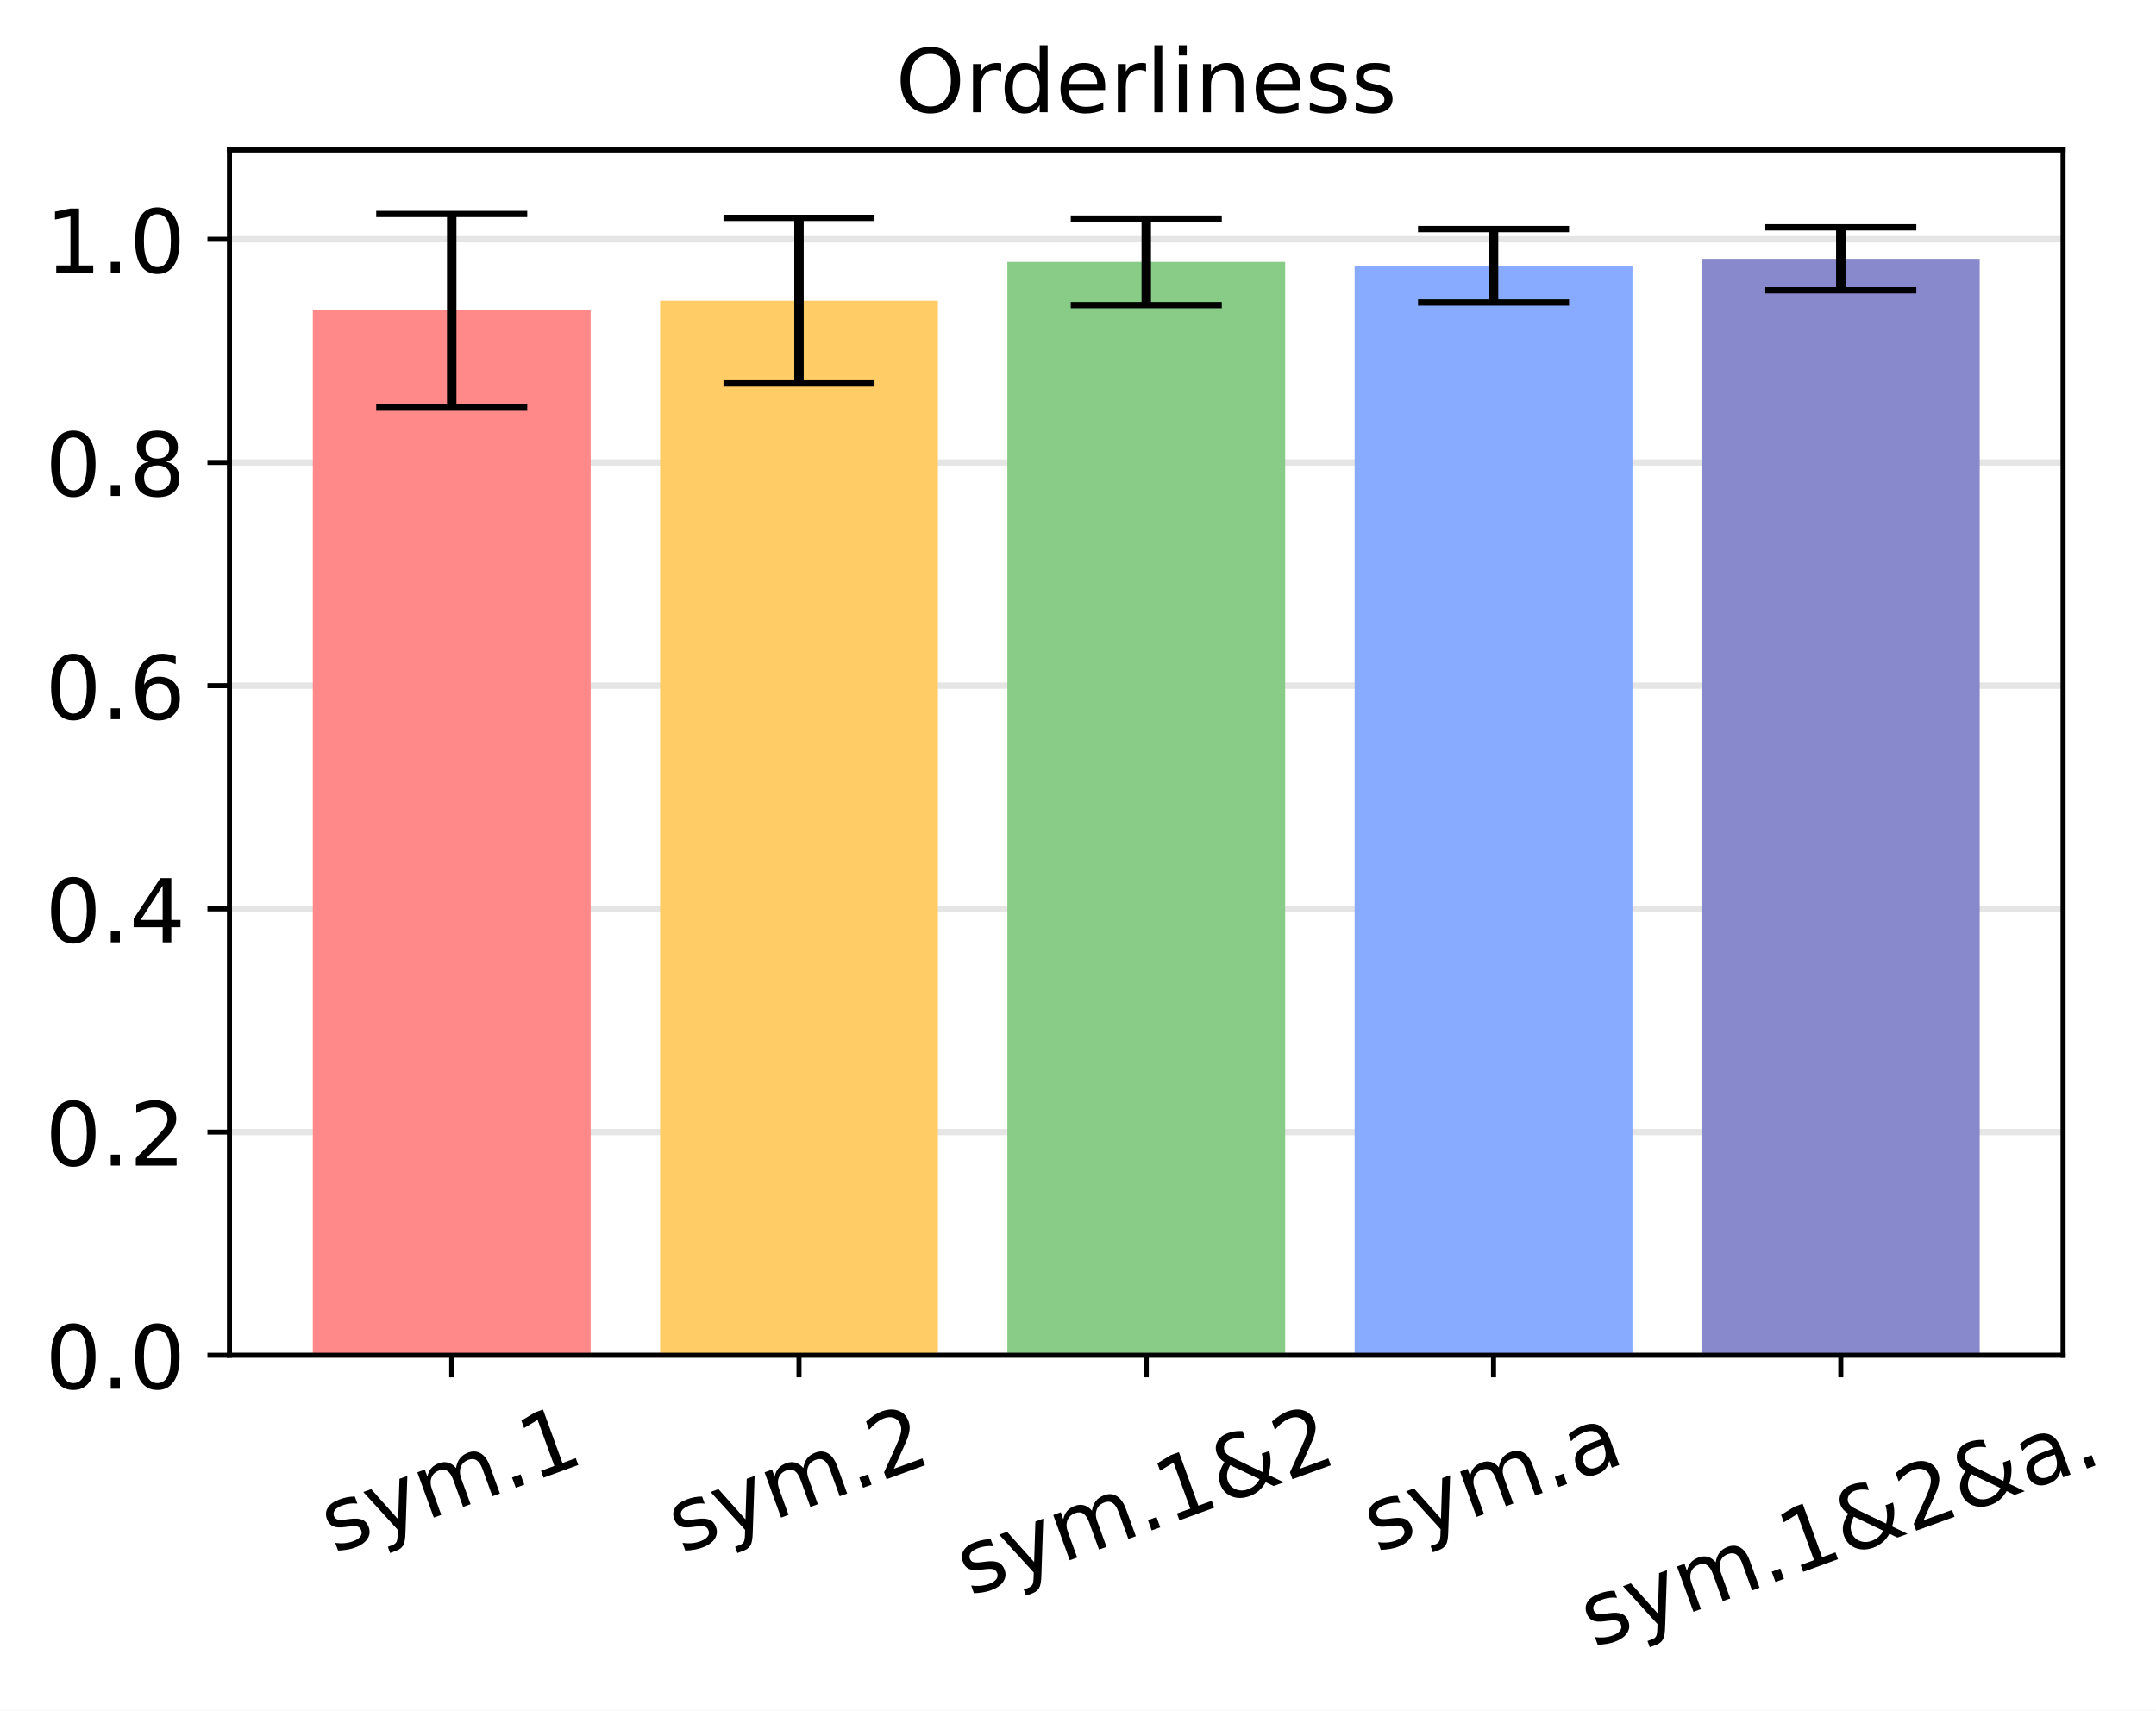
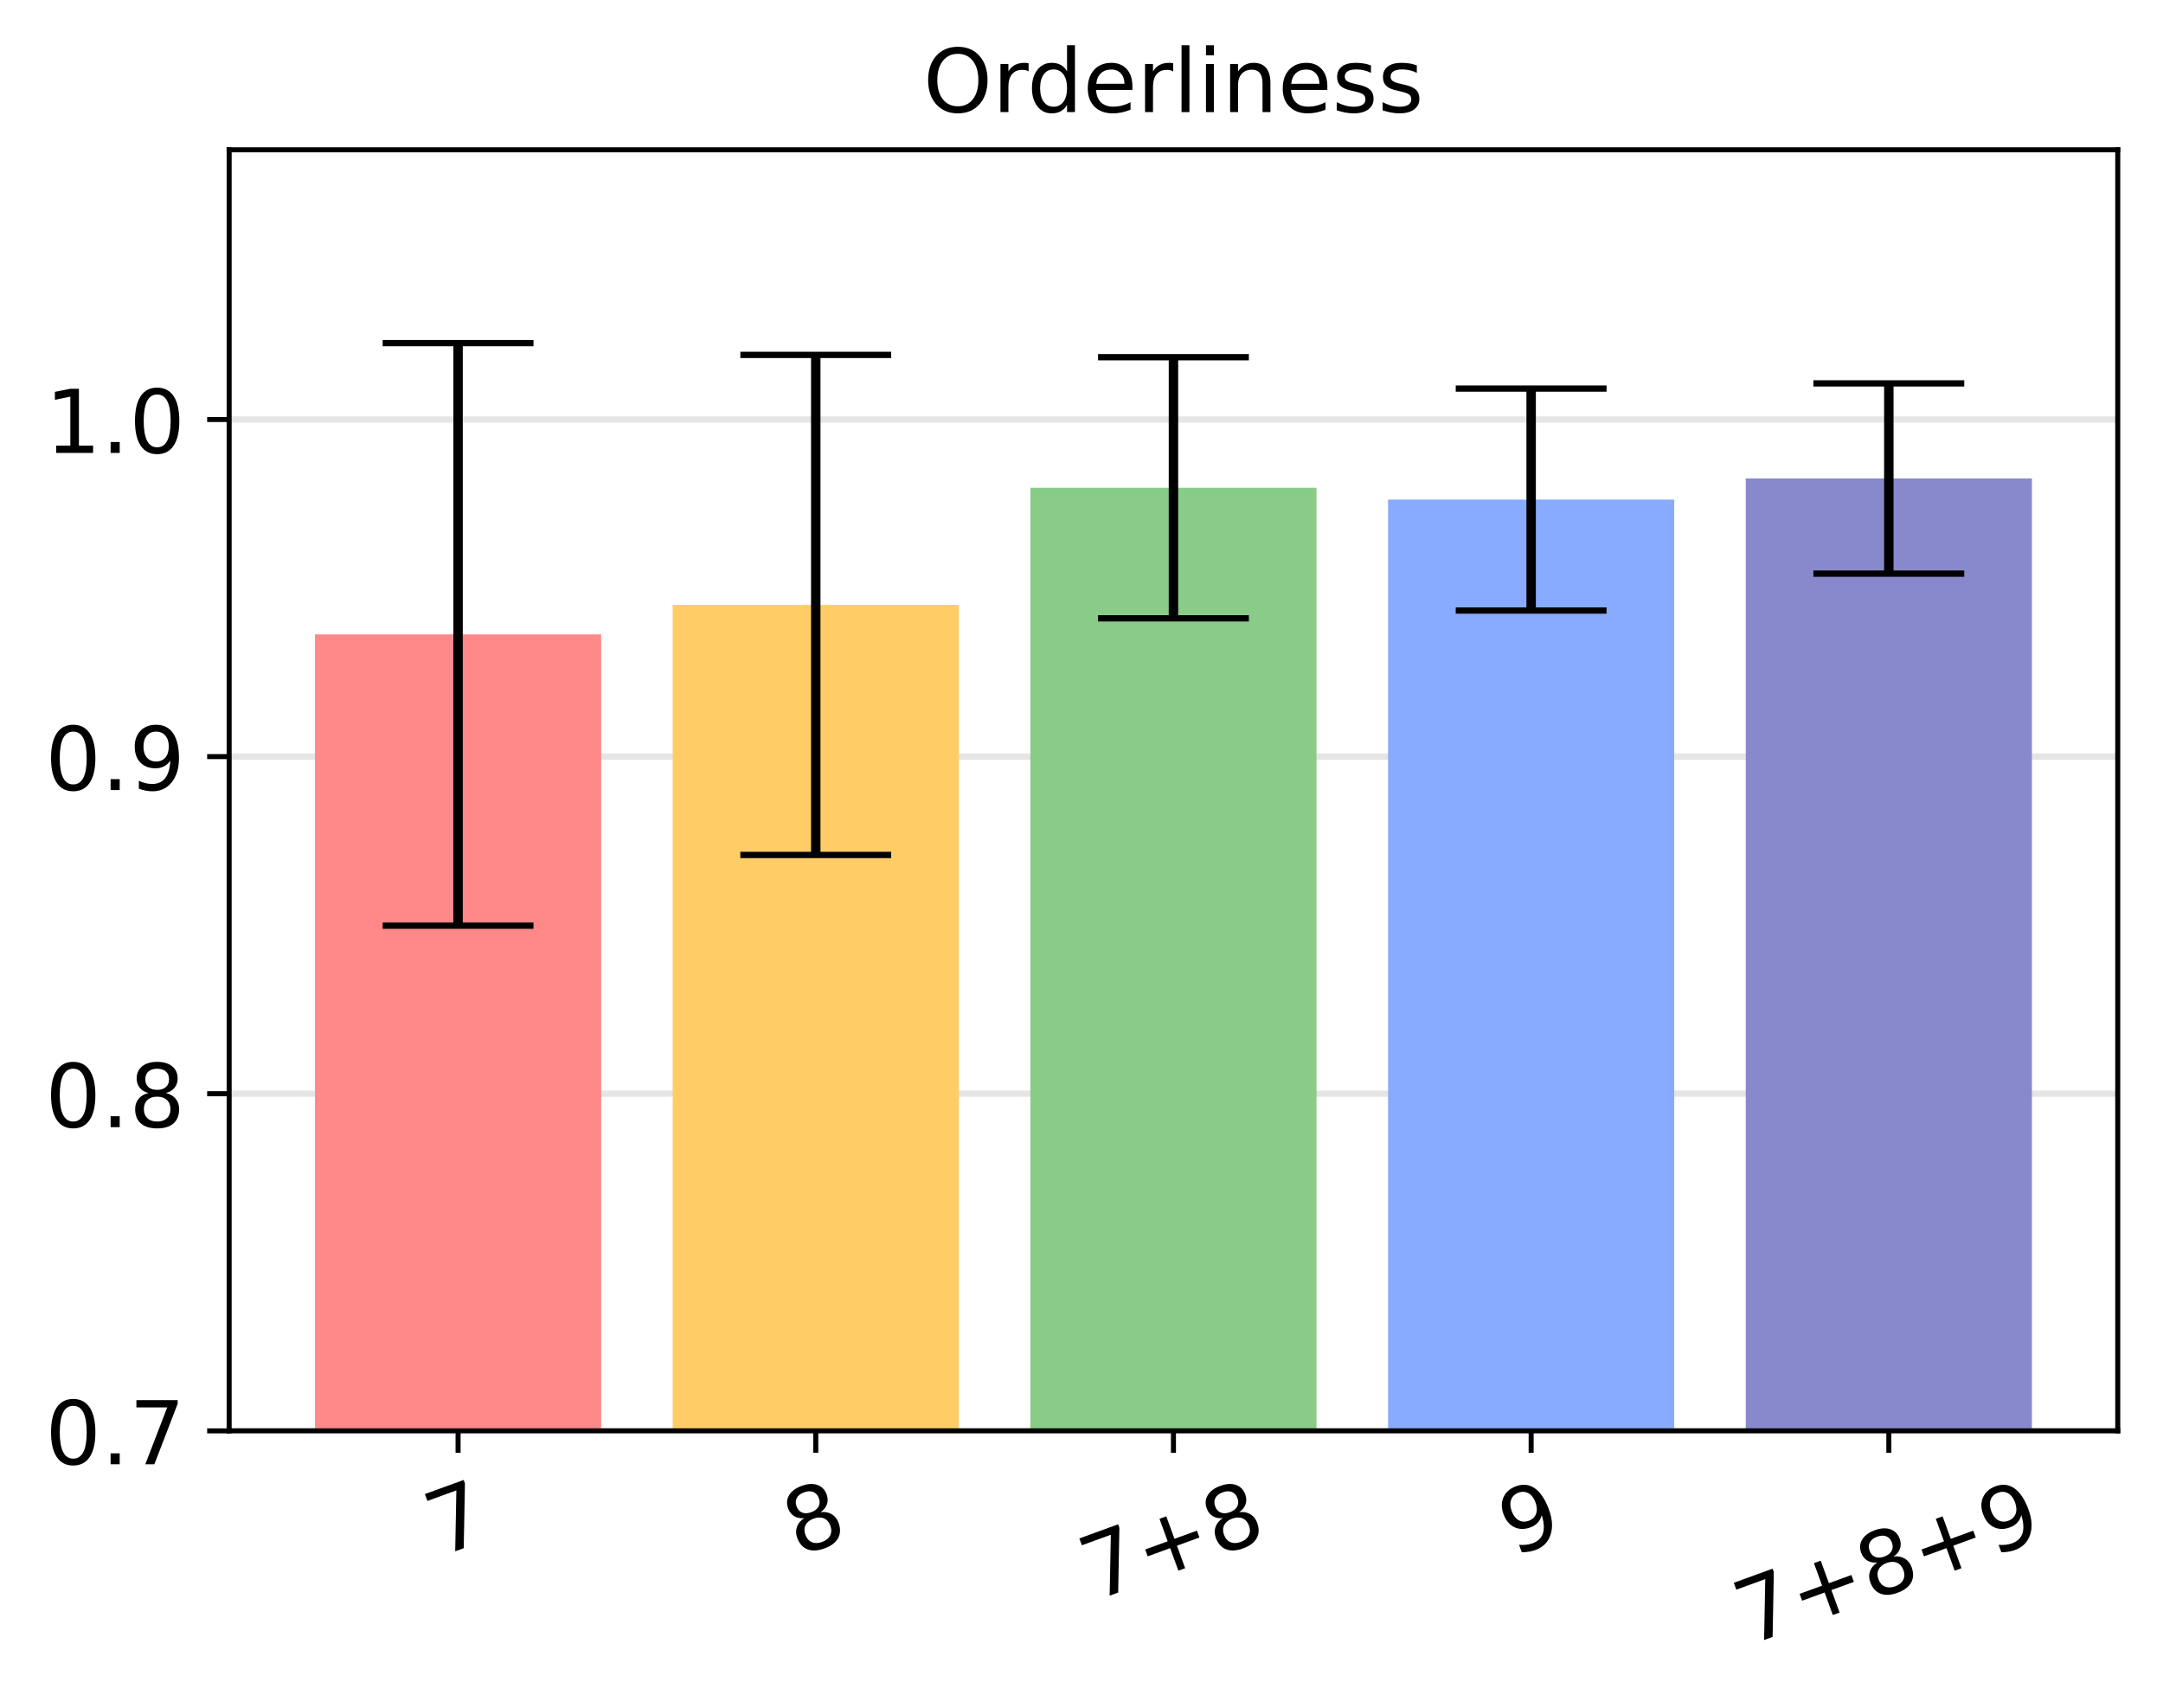
- <svg xmlns="http://www.w3.org/2000/svg" xmlns:xlink="http://www.w3.org/1999/xlink" width="342.604pt" height="271.825pt" viewBox="0 0 342.604 271.825" version="1.1">
+ <svg xmlns="http://www.w3.org/2000/svg" xmlns:xlink="http://www.w3.org/1999/xlink" width="344.194pt" height="271.771pt" viewBox="0 0 344.194 271.771" version="1.1">
  <defs>
    <style type="text/css">*{stroke-linejoin: round; stroke-linecap: butt}</style>
  </defs>
  <g id="figure_1">
    <g id="patch_1">
-       <path d="M 0 271.825  L 342.604 271.825  L 342.604 0  L 0 0  z " style="fill: #ffffff" />
+       <path d="M 0 271.771  L 344.194 271.771  L 344.194 0  L 0 0  z " style="fill: #ffffff" />
    </g>
    <g id="axes_1">
      <g id="patch_2">
-         <path d="M 36.464 215.361  L 327.836 215.361  L 327.836 23.838  L 36.464 23.838  z " style="fill: #ffffff" />
+         <path d="M 36.464 227.674  L 336.994 227.674  L 336.994 23.838  L 36.464 23.838  z " style="fill: #ffffff" />
      </g>
      <g id="matplotlib.axis_1">
        <g id="xtick_1">
          <g id="line2d_1">
            <defs>
-               <path id="ma4d05b217f" d="M 0 0  L 0 3.5  " style="stroke: #000000; stroke-width: 0.8" />
+               <path id="mcccfabe4d0" d="M 0 0  L 0 3.5  " style="stroke: #000000; stroke-width: 0.8" />
            </defs>
            <g>
-               <use xlink:href="#ma4d05b217f" x="71.782" y="215.361" style="stroke: #000000; stroke-width: 0.8" />
+               <use xlink:href="#mcccfabe4d0" x="72.892" y="227.674" style="stroke: #000000; stroke-width: 0.8" />
            </g>
          </g>
          <g id="text_1">
-             <g transform="translate(53.10061 246.9186) rotate(-20) scale(0.14 -0.14)">
-               <defs>
-                 <path id="DejaVuSans-73" d="M 2834 3397  L 2834 2853  Q 2591 2978 2328 3040  Q 2066 3103 1784 3103  Q 1356 3103 1142 2972  Q 928 2841 928 2578  Q 928 2378 1081 2264  Q 1234 2150 1697 2047  L 1894 2003  Q 2506 1872 2764 1633  Q 3022 1394 3022 966  Q 3022 478 2636 193  Q 2250 -91 1575 -91  Q 1294 -91 989 -36  Q 684 19 347 128  L 347 722  Q 666 556 975 473  Q 1284 391 1588 391  Q 1994 391 2212 530  Q 2431 669 2431 922  Q 2431 1156 2273 1281  Q 2116 1406 1581 1522  L 1381 1569  Q 847 1681 609 1914  Q 372 2147 372 2553  Q 372 3047 722 3315  Q 1072 3584 1716 3584  Q 2034 3584 2315 3537  Q 2597 3491 2834 3397  z " transform="scale(0.015625)" />
-                 <path id="DejaVuSans-79" d="M 2059 -325  Q 1816 -950 1584 -1140  Q 1353 -1331 966 -1331  L 506 -1331  L 506 -850  L 844 -850  Q 1081 -850 1212 -737  Q 1344 -625 1503 -206  L 1606 56  L 191 3500  L 800 3500  L 1894 763  L 2988 3500  L 3597 3500  L 2059 -325  z " transform="scale(0.015625)" />
-                 <path id="DejaVuSans-6d" d="M 3328 2828  Q 3544 3216 3844 3400  Q 4144 3584 4550 3584  Q 5097 3584 5394 3201  Q 5691 2819 5691 2113  L 5691 0  L 5113 0  L 5113 2094  Q 5113 2597 4934 2840  Q 4756 3084 4391 3084  Q 3944 3084 3684 2787  Q 3425 2491 3425 1978  L 3425 0  L 2847 0  L 2847 2094  Q 2847 2600 2669 2842  Q 2491 3084 2119 3084  Q 1678 3084 1418 2786  Q 1159 2488 1159 1978  L 1159 0  L 581 0  L 581 3500  L 1159 3500  L 1159 2956  Q 1356 3278 1631 3431  Q 1906 3584 2284 3584  Q 2666 3584 2933 3390  Q 3200 3197 3328 2828  z " transform="scale(0.015625)" />
-                 <path id="DejaVuSans-2e" d="M 684 794  L 1344 794  L 1344 0  L 684 0  L 684 794  z " transform="scale(0.015625)" />
-                 <path id="DejaVuSans-31" d="M 794 531  L 1825 531  L 1825 4091  L 703 3866  L 703 4441  L 1819 4666  L 2450 4666  L 2450 531  L 3481 531  L 3481 0  L 794 0  L 794 531  z " transform="scale(0.015625)" />
-               </defs>
-               <use xlink:href="#DejaVuSans-73" />
-               <use xlink:href="#DejaVuSans-79" x="52.1" />
-               <use xlink:href="#DejaVuSans-6d" x="111.279" />
-               <use xlink:href="#DejaVuSans-2e" x="208.691" />
-               <use xlink:href="#DejaVuSans-31" x="240.479" />
+             <g transform="translate(70.02836 247.717) rotate(-20) scale(0.14 -0.14)">
+               <defs>
+                 <path id="DejaVuSans-37" d="M 525 4666  L 3525 4666  L 3525 4397  L 1831 0  L 1172 0  L 2766 4134  L 525 4134  L 525 4666  z " transform="scale(0.015625)" />
+               </defs>
+               <use xlink:href="#DejaVuSans-37" />
            </g>
          </g>
        </g>
        <g id="xtick_2">
          <g id="line2d_2">
            <g>
-               <use xlink:href="#ma4d05b217f" x="126.966" y="215.361" style="stroke: #000000; stroke-width: 0.8" />
+               <use xlink:href="#mcccfabe4d0" x="129.811" y="227.674" style="stroke: #000000; stroke-width: 0.8" />
            </g>
          </g>
          <g id="text_2">
-             <g transform="translate(108.2846 246.9186) rotate(-20) scale(0.14 -0.14)">
-               <defs>
-                 <path id="DejaVuSans-32" d="M 1228 531  L 3431 531  L 3431 0  L 469 0  L 469 531  Q 828 903 1448 1529  Q 2069 2156 2228 2338  Q 2531 2678 2651 2914  Q 2772 3150 2772 3378  Q 2772 3750 2511 3984  Q 2250 4219 1831 4219  Q 1534 4219 1204 4116  Q 875 4013 500 3803  L 500 4441  Q 881 4594 1212 4672  Q 1544 4750 1819 4750  Q 2544 4750 2975 4387  Q 3406 4025 3406 3419  Q 3406 3131 3298 2873  Q 3191 2616 2906 2266  Q 2828 2175 2409 1742  Q 1991 1309 1228 531  z " transform="scale(0.015625)" />
-               </defs>
-               <use xlink:href="#DejaVuSans-73" />
-               <use xlink:href="#DejaVuSans-79" x="52.1" />
-               <use xlink:href="#DejaVuSans-6d" x="111.279" />
-               <use xlink:href="#DejaVuSans-2e" x="208.691" />
-               <use xlink:href="#DejaVuSans-32" x="240.479" />
+             <g transform="translate(126.9469 247.717) rotate(-20) scale(0.14 -0.14)">
+               <defs>
+                 <path id="DejaVuSans-38" d="M 2034 2216  Q 1584 2216 1326 1975  Q 1069 1734 1069 1313  Q 1069 891 1326 650  Q 1584 409 2034 409  Q 2484 409 2743 651  Q 3003 894 3003 1313  Q 3003 1734 2745 1975  Q 2488 2216 2034 2216  z M 1403 2484  Q 997 2584 770 2862  Q 544 3141 544 3541  Q 544 4100 942 4425  Q 1341 4750 2034 4750  Q 2731 4750 3128 4425  Q 3525 4100 3525 3541  Q 3525 3141 3298 2862  Q 3072 2584 2669 2484  Q 3125 2378 3379 2068  Q 3634 1759 3634 1313  Q 3634 634 3220 271  Q 2806 -91 2034 -91  Q 1263 -91 848 271  Q 434 634 434 1313  Q 434 1759 690 2068  Q 947 2378 1403 2484  z M 1172 3481  Q 1172 3119 1398 2916  Q 1625 2713 2034 2713  Q 2441 2713 2670 2916  Q 2900 3119 2900 3481  Q 2900 3844 2670 4047  Q 2441 4250 2034 4250  Q 1625 4250 1398 4047  Q 1172 3844 1172 3481  z " transform="scale(0.015625)" />
+               </defs>
+               <use xlink:href="#DejaVuSans-38" />
            </g>
          </g>
        </g>
        <g id="xtick_3">
          <g id="line2d_3">
            <g>
-               <use xlink:href="#ma4d05b217f" x="182.15" y="215.361" style="stroke: #000000; stroke-width: 0.8" />
+               <use xlink:href="#mcccfabe4d0" x="186.729" y="227.674" style="stroke: #000000; stroke-width: 0.8" />
            </g>
          </g>
          <g id="text_3">
-             <g transform="translate(154.1538 253.6993) rotate(-20) scale(0.14 -0.14)">
-               <defs>
-                 <path id="DejaVuSans-26" d="M 1556 2509  Q 1272 2256 1139 2004  Q 1006 1753 1006 1478  Q 1006 1022 1337 719  Q 1669 416 2169 416  Q 2466 416 2725 514  Q 2984 613 3213 813  L 1556 2509  z M 1997 2859  L 3584 1234  Q 3769 1513 3872 1830  Q 3975 2147 3994 2503  L 4575 2503  Q 4538 2091 4375 1687  Q 4213 1284 3922 891  L 4794 0  L 4006 0  L 3559 459  Q 3234 181 2878 45  Q 2522 -91 2113 -91  Q 1359 -91 881 339  Q 403 769 403 1441  Q 403 1841 612 2192  Q 822 2544 1241 2853  Q 1091 3050 1012 3245  Q 934 3441 934 3628  Q 934 4134 1281 4442  Q 1628 4750 2203 4750  Q 2463 4750 2720 4694  Q 2978 4638 3244 4525  L 3244 3956  Q 2972 4103 2725 4179  Q 2478 4256 2266 4256  Q 1938 4256 1733 4082  Q 1528 3909 1528 3634  Q 1528 3475 1620 3314  Q 1713 3153 1997 2859  z " transform="scale(0.015625)" />
-               </defs>
-               <use xlink:href="#DejaVuSans-73" />
-               <use xlink:href="#DejaVuSans-79" x="52.1" />
-               <use xlink:href="#DejaVuSans-6d" x="111.279" />
-               <use xlink:href="#DejaVuSans-2e" x="208.691" />
-               <use xlink:href="#DejaVuSans-31" x="240.479" />
-               <use xlink:href="#DejaVuSans-26" x="304.102" />
-               <use xlink:href="#DejaVuSans-32" x="382.08" />
+             <g transform="translate(174.1683 254.776) rotate(-20) scale(0.14 -0.14)">
+               <defs>
+                 <path id="DejaVuSans-2b" d="M 2944 4013  L 2944 2272  L 4684 2272  L 4684 1741  L 2944 1741  L 2944 0  L 2419 0  L 2419 1741  L 678 1741  L 678 2272  L 2419 2272  L 2419 4013  L 2944 4013  z " transform="scale(0.015625)" />
+               </defs>
+               <use xlink:href="#DejaVuSans-37" />
+               <use xlink:href="#DejaVuSans-2b" x="63.623" />
+               <use xlink:href="#DejaVuSans-38" x="147.412" />
            </g>
          </g>
        </g>
        <g id="xtick_4">
          <g id="line2d_4">
            <g>
-               <use xlink:href="#ma4d05b217f" x="237.334" y="215.361" style="stroke: #000000; stroke-width: 0.8" />
+               <use xlink:href="#mcccfabe4d0" x="243.648" y="227.674" style="stroke: #000000; stroke-width: 0.8" />
            </g>
          </g>
          <g id="text_4">
-             <g transform="translate(218.8069 246.8064) rotate(-20) scale(0.14 -0.14)">
-               <defs>
-                 <path id="DejaVuSans-61" d="M 2194 1759  Q 1497 1759 1228 1600  Q 959 1441 959 1056  Q 959 750 1161 570  Q 1363 391 1709 391  Q 2188 391 2477 730  Q 2766 1069 2766 1631  L 2766 1759  L 2194 1759  z M 3341 1997  L 3341 0  L 2766 0  L 2766 531  Q 2569 213 2275 61  Q 1981 -91 1556 -91  Q 1019 -91 701 211  Q 384 513 384 1019  Q 384 1609 779 1909  Q 1175 2209 1959 2209  L 2766 2209  L 2766 2266  Q 2766 2663 2505 2880  Q 2244 3097 1772 3097  Q 1472 3097 1187 3025  Q 903 2953 641 2809  L 641 3341  Q 956 3463 1253 3523  Q 1550 3584 1831 3584  Q 2591 3584 2966 3190  Q 3341 2797 3341 1997  z " transform="scale(0.015625)" />
-               </defs>
-               <use xlink:href="#DejaVuSans-73" />
-               <use xlink:href="#DejaVuSans-79" x="52.1" />
-               <use xlink:href="#DejaVuSans-6d" x="111.279" />
-               <use xlink:href="#DejaVuSans-2e" x="208.691" />
-               <use xlink:href="#DejaVuSans-61" x="240.479" />
+             <g transform="translate(240.784 247.717) rotate(-20) scale(0.14 -0.14)">
+               <defs>
+                 <path id="DejaVuSans-39" d="M 703 97  L 703 672  Q 941 559 1184 500  Q 1428 441 1663 441  Q 2288 441 2617 861  Q 2947 1281 2994 2138  Q 2813 1869 2534 1725  Q 2256 1581 1919 1581  Q 1219 1581 811 2004  Q 403 2428 403 3163  Q 403 3881 828 4315  Q 1253 4750 1959 4750  Q 2769 4750 3195 4129  Q 3622 3509 3622 2328  Q 3622 1225 3098 567  Q 2575 -91 1691 -91  Q 1453 -91 1209 -44  Q 966 3 703 97  z M 1959 2075  Q 2384 2075 2632 2365  Q 2881 2656 2881 3163  Q 2881 3666 2632 3958  Q 2384 4250 1959 4250  Q 1534 4250 1286 3958  Q 1038 3666 1038 3163  Q 1038 2656 1286 2365  Q 1534 2075 1959 2075  z " transform="scale(0.015625)" />
+               </defs>
+               <use xlink:href="#DejaVuSans-39" />
            </g>
          </g>
        </g>
        <g id="xtick_5">
          <g id="line2d_5">
            <g>
-               <use xlink:href="#ma4d05b217f" x="292.518" y="215.361" style="stroke: #000000; stroke-width: 0.8" />
+               <use xlink:href="#mcccfabe4d0" x="300.566" y="227.674" style="stroke: #000000; stroke-width: 0.8" />
            </g>
          </g>
          <g id="text_5">
-             <g transform="translate(253.2707 261.8895) rotate(-20) scale(0.14 -0.14)">
-               <use xlink:href="#DejaVuSans-73" />
-               <use xlink:href="#DejaVuSans-79" x="52.1" />
-               <use xlink:href="#DejaVuSans-6d" x="111.279" />
-               <use xlink:href="#DejaVuSans-2e" x="208.691" />
-               <use xlink:href="#DejaVuSans-31" x="240.479" />
-               <use xlink:href="#DejaVuSans-26" x="304.102" />
-               <use xlink:href="#DejaVuSans-32" x="382.08" />
-               <use xlink:href="#DejaVuSans-26" x="445.703" />
-               <use xlink:href="#DejaVuSans-61" x="523.682" />
-               <use xlink:href="#DejaVuSans-2e" x="584.961" />
+             <g transform="translate(278.3082 261.835) rotate(-20) scale(0.14 -0.14)">
+               <use xlink:href="#DejaVuSans-37" />
+               <use xlink:href="#DejaVuSans-2b" x="63.623" />
+               <use xlink:href="#DejaVuSans-38" x="147.412" />
+               <use xlink:href="#DejaVuSans-2b" x="211.035" />
+               <use xlink:href="#DejaVuSans-39" x="294.824" />
            </g>
          </g>
        </g>
      </g>
      <g id="matplotlib.axis_2">
        <g id="ytick_1">
          <g id="line2d_6">
-             <path d="M 36.464 215.361  L 327.836 215.361  " clip-path="url(#pba5212ec1d)" style="fill: none; stroke: #d3d3d3; stroke-opacity: 0.6; stroke-linecap: square" />
+             <path d="M 36.464 227.674  L 336.994 227.674  " clip-path="url(#p431d649b9e)" style="fill: none; stroke: #d3d3d3; stroke-opacity: 0.6; stroke-linecap: square" />
          </g>
          <g id="line2d_7">
            <defs>
-               <path id="mf4180dad27" d="M 0 0  L -3.5 0  " style="stroke: #000000; stroke-width: 0.8" />
+               <path id="m2305fe8aca" d="M 0 0  L -3.5 0  " style="stroke: #000000; stroke-width: 0.8" />
            </defs>
            <g>
-               <use xlink:href="#mf4180dad27" x="36.464" y="215.361" style="stroke: #000000; stroke-width: 0.8" />
+               <use xlink:href="#m2305fe8aca" x="36.464" y="227.674" style="stroke: #000000; stroke-width: 0.8" />
            </g>
          </g>
          <g id="text_6">
-             <g transform="translate(7.2 220.6804) scale(0.14 -0.14)">
+             <g transform="translate(7.2 232.9931) scale(0.14 -0.14)">
              <defs>
                <path id="DejaVuSans-30" d="M 2034 4250  Q 1547 4250 1301 3770  Q 1056 3291 1056 2328  Q 1056 1369 1301 889  Q 1547 409 2034 409  Q 2525 409 2770 889  Q 3016 1369 3016 2328  Q 3016 3291 2770 3770  Q 2525 4250 2034 4250  z M 2034 4750  Q 2819 4750 3233 4129  Q 3647 3509 3647 2328  Q 3647 1150 3233 529  Q 2819 -91 2034 -91  Q 1250 -91 836 529  Q 422 1150 422 2328  Q 422 3509 836 4129  Q 1250 4750 2034 4750  z " transform="scale(0.015625)" />
+                 <path id="DejaVuSans-2e" d="M 684 794  L 1344 794  L 1344 0  L 684 0  L 684 794  z " transform="scale(0.015625)" />
              </defs>
              <use xlink:href="#DejaVuSans-30" />
              <use xlink:href="#DejaVuSans-2e" x="63.623" />
-               <use xlink:href="#DejaVuSans-30" x="95.41" />
+               <use xlink:href="#DejaVuSans-37" x="95.41" />
            </g>
          </g>
        </g>
        <g id="ytick_2">
          <g id="line2d_8">
-             <path d="M 36.464 179.894  L 327.836 179.894  " clip-path="url(#pba5212ec1d)" style="fill: none; stroke: #d3d3d3; stroke-opacity: 0.6; stroke-linecap: square" />
+             <path d="M 36.464 174.033  L 336.994 174.033  " clip-path="url(#p431d649b9e)" style="fill: none; stroke: #d3d3d3; stroke-opacity: 0.6; stroke-linecap: square" />
          </g>
          <g id="line2d_9">
            <g>
-               <use xlink:href="#mf4180dad27" x="36.464" y="179.894" style="stroke: #000000; stroke-width: 0.8" />
+               <use xlink:href="#m2305fe8aca" x="36.464" y="174.033" style="stroke: #000000; stroke-width: 0.8" />
            </g>
          </g>
          <g id="text_7">
-             <g transform="translate(7.2 185.2131) scale(0.14 -0.14)">
+             <g transform="translate(7.2 179.352) scale(0.14 -0.14)">
              <use xlink:href="#DejaVuSans-30" />
              <use xlink:href="#DejaVuSans-2e" x="63.623" />
-               <use xlink:href="#DejaVuSans-32" x="95.41" />
+               <use xlink:href="#DejaVuSans-38" x="95.41" />
            </g>
          </g>
        </g>
        <g id="ytick_3">
          <g id="line2d_10">
-             <path d="M 36.464 144.427  L 327.836 144.427  " clip-path="url(#pba5212ec1d)" style="fill: none; stroke: #d3d3d3; stroke-opacity: 0.6; stroke-linecap: square" />
+             <path d="M 36.464 120.392  L 336.994 120.392  " clip-path="url(#p431d649b9e)" style="fill: none; stroke: #d3d3d3; stroke-opacity: 0.6; stroke-linecap: square" />
          </g>
          <g id="line2d_11">
            <g>
-               <use xlink:href="#mf4180dad27" x="36.464" y="144.427" style="stroke: #000000; stroke-width: 0.8" />
+               <use xlink:href="#m2305fe8aca" x="36.464" y="120.392" style="stroke: #000000; stroke-width: 0.8" />
            </g>
          </g>
          <g id="text_8">
-             <g transform="translate(7.2 149.7457) scale(0.14 -0.14)">
-               <defs>
-                 <path id="DejaVuSans-34" d="M 2419 4116  L 825 1625  L 2419 1625  L 2419 4116  z M 2253 4666  L 3047 4666  L 3047 1625  L 3713 1625  L 3713 1100  L 3047 1100  L 3047 0  L 2419 0  L 2419 1100  L 313 1100  L 313 1709  L 2253 4666  z " transform="scale(0.015625)" />
-               </defs>
+             <g transform="translate(7.2 125.7108) scale(0.14 -0.14)">
              <use xlink:href="#DejaVuSans-30" />
              <use xlink:href="#DejaVuSans-2e" x="63.623" />
-               <use xlink:href="#DejaVuSans-34" x="95.41" />
+               <use xlink:href="#DejaVuSans-39" x="95.41" />
            </g>
          </g>
        </g>
        <g id="ytick_4">
          <g id="line2d_12">
-             <path d="M 36.464 108.959  L 327.836 108.959  " clip-path="url(#pba5212ec1d)" style="fill: none; stroke: #d3d3d3; stroke-opacity: 0.6; stroke-linecap: square" />
+             <path d="M 36.464 66.751  L 336.994 66.751  " clip-path="url(#p431d649b9e)" style="fill: none; stroke: #d3d3d3; stroke-opacity: 0.6; stroke-linecap: square" />
          </g>
          <g id="line2d_13">
            <g>
-               <use xlink:href="#mf4180dad27" x="36.464" y="108.959" style="stroke: #000000; stroke-width: 0.8" />
+               <use xlink:href="#m2305fe8aca" x="36.464" y="66.751" style="stroke: #000000; stroke-width: 0.8" />
            </g>
          </g>
          <g id="text_9">
-             <g transform="translate(7.2 114.2784) scale(0.14 -0.14)">
-               <defs>
-                 <path id="DejaVuSans-36" d="M 2113 2584  Q 1688 2584 1439 2293  Q 1191 2003 1191 1497  Q 1191 994 1439 701  Q 1688 409 2113 409  Q 2538 409 2786 701  Q 3034 994 3034 1497  Q 3034 2003 2786 2293  Q 2538 2584 2113 2584  z M 3366 4563  L 3366 3988  Q 3128 4100 2886 4159  Q 2644 4219 2406 4219  Q 1781 4219 1451 3797  Q 1122 3375 1075 2522  Q 1259 2794 1537 2939  Q 1816 3084 2150 3084  Q 2853 3084 3261 2657  Q 3669 2231 3669 1497  Q 3669 778 3244 343  Q 2819 -91 2113 -91  Q 1303 -91 875 529  Q 447 1150 447 2328  Q 447 3434 972 4092  Q 1497 4750 2381 4750  Q 2619 4750 2861 4703  Q 3103 4656 3366 4563  z " transform="scale(0.015625)" />
-               </defs>
-               <use xlink:href="#DejaVuSans-30" />
-               <use xlink:href="#DejaVuSans-2e" x="63.623" />
-               <use xlink:href="#DejaVuSans-36" x="95.41" />
-             </g>
-           </g>
-         </g>
-         <g id="ytick_5">
-           <g id="line2d_14">
-             <path d="M 36.464 73.492  L 327.836 73.492  " clip-path="url(#pba5212ec1d)" style="fill: none; stroke: #d3d3d3; stroke-opacity: 0.6; stroke-linecap: square" />
-           </g>
-           <g id="line2d_15">
-             <g>
-               <use xlink:href="#mf4180dad27" x="36.464" y="73.492" style="stroke: #000000; stroke-width: 0.8" />
-             </g>
-           </g>
-           <g id="text_10">
-             <g transform="translate(7.2 78.81101) scale(0.14 -0.14)">
-               <defs>
-                 <path id="DejaVuSans-38" d="M 2034 2216  Q 1584 2216 1326 1975  Q 1069 1734 1069 1313  Q 1069 891 1326 650  Q 1584 409 2034 409  Q 2484 409 2743 651  Q 3003 894 3003 1313  Q 3003 1734 2745 1975  Q 2488 2216 2034 2216  z M 1403 2484  Q 997 2584 770 2862  Q 544 3141 544 3541  Q 544 4100 942 4425  Q 1341 4750 2034 4750  Q 2731 4750 3128 4425  Q 3525 4100 3525 3541  Q 3525 3141 3298 2862  Q 3072 2584 2669 2484  Q 3125 2378 3379 2068  Q 3634 1759 3634 1313  Q 3634 634 3220 271  Q 2806 -91 2034 -91  Q 1263 -91 848 271  Q 434 634 434 1313  Q 434 1759 690 2068  Q 947 2378 1403 2484  z M 1172 3481  Q 1172 3119 1398 2916  Q 1625 2713 2034 2713  Q 2441 2713 2670 2916  Q 2900 3119 2900 3481  Q 2900 3844 2670 4047  Q 2441 4250 2034 4250  Q 1625 4250 1398 4047  Q 1172 3844 1172 3481  z " transform="scale(0.015625)" />
-               </defs>
-               <use xlink:href="#DejaVuSans-30" />
-               <use xlink:href="#DejaVuSans-2e" x="63.623" />
-               <use xlink:href="#DejaVuSans-38" x="95.41" />
-             </g>
-           </g>
-         </g>
-         <g id="ytick_6">
-           <g id="line2d_16">
-             <path d="M 36.464 38.025  L 327.836 38.025  " clip-path="url(#pba5212ec1d)" style="fill: none; stroke: #d3d3d3; stroke-opacity: 0.6; stroke-linecap: square" />
-           </g>
-           <g id="line2d_17">
-             <g>
-               <use xlink:href="#mf4180dad27" x="36.464" y="38.025" style="stroke: #000000; stroke-width: 0.8" />
-             </g>
-           </g>
-           <g id="text_11">
-             <g transform="translate(7.2 43.34366) scale(0.14 -0.14)">
+             <g transform="translate(7.2 72.06965) scale(0.14 -0.14)">
+               <defs>
+                 <path id="DejaVuSans-31" d="M 794 531  L 1825 531  L 1825 4091  L 703 3866  L 703 4441  L 1819 4666  L 2450 4666  L 2450 531  L 3481 531  L 3481 0  L 794 0  L 794 531  z " transform="scale(0.015625)" />
+               </defs>
              <use xlink:href="#DejaVuSans-31" />
              <use xlink:href="#DejaVuSans-2e" x="63.623" />
              <use xlink:href="#DejaVuSans-30" x="95.41" />
            </g>
          </g>
        </g>
      </g>
      <g id="patch_3">
-         <path d="M 49.709 215.361  L 93.856 215.361  L 93.856 49.33  L 49.709 49.33  z " clip-path="url(#pba5212ec1d)" style="fill: #ff8888" />
+         <path d="M 50.125 603.162  L 95.66 603.162  L 95.66 100.947  L 50.125 100.947  z " clip-path="url(#p431d649b9e)" style="fill: #ff8888" />
      </g>
      <g id="patch_4">
-         <path d="M 104.893 215.361  L 149.04 215.361  L 149.04 47.778  L 104.893 47.778  z " clip-path="url(#pba5212ec1d)" style="fill: #ffcc66" />
+         <path d="M 107.043 603.162  L 152.578 603.162  L 152.578 96.253  L 107.043 96.253  z " clip-path="url(#p431d649b9e)" style="fill: #ffcc66" />
      </g>
      <g id="patch_5">
-         <path d="M 160.077 215.361  L 204.224 215.361  L 204.224 41.616  L 160.077 41.616  z " clip-path="url(#pba5212ec1d)" style="fill: #88cc88" />
+         <path d="M 163.962 603.162  L 209.497 603.162  L 209.497 77.613  L 163.962 77.613  z " clip-path="url(#p431d649b9e)" style="fill: #88cc88" />
      </g>
      <g id="patch_6">
-         <path d="M 215.261 215.361  L 259.408 215.361  L 259.408 42.236  L 215.261 42.236  z " clip-path="url(#pba5212ec1d)" style="fill: #88aaff" />
+         <path d="M 220.881 603.162  L 266.415 603.162  L 266.415 79.491  L 220.881 79.491  z " clip-path="url(#p431d649b9e)" style="fill: #88aaff" />
      </g>
      <g id="patch_7">
-         <path d="M 270.445 215.361  L 314.592 215.361  L 314.592 41.128  L 270.445 41.128  z " clip-path="url(#pba5212ec1d)" style="fill: #8888cc" />
+         <path d="M 277.799 603.162  L 323.334 603.162  L 323.334 76.138  L 277.799 76.138  z " clip-path="url(#p431d649b9e)" style="fill: #8888cc" />
      </g>
      <g id="LineCollection_1">
-         <path d="M 71.782 64.652  L 71.782 34.008  " clip-path="url(#pba5212ec1d)" style="fill: none; stroke: #000000; stroke-width: 1.5" />
-         <path d="M 126.966 60.93  L 126.966 34.627  " clip-path="url(#pba5212ec1d)" style="fill: none; stroke: #000000; stroke-width: 1.5" />
-         <path d="M 182.15 48.485  L 182.15 34.746  " clip-path="url(#pba5212ec1d)" style="fill: none; stroke: #000000; stroke-width: 1.5" />
-         <path d="M 237.334 48.075  L 237.334 36.398  " clip-path="url(#pba5212ec1d)" style="fill: none; stroke: #000000; stroke-width: 1.5" />
-         <path d="M 292.518 46.132  L 292.518 36.125  " clip-path="url(#pba5212ec1d)" style="fill: none; stroke: #000000; stroke-width: 1.5" />
-       </g>
-       <g id="line2d_18">
+         <path d="M 72.892 147.294  L 72.892 54.599  " clip-path="url(#p431d649b9e)" style="fill: none; stroke: #000000; stroke-width: 1.5" />
+         <path d="M 129.811 136.035  L 129.811 56.472  " clip-path="url(#p431d649b9e)" style="fill: none; stroke: #000000; stroke-width: 1.5" />
+         <path d="M 186.729 98.392  L 186.729 56.834  " clip-path="url(#p431d649b9e)" style="fill: none; stroke: #000000; stroke-width: 1.5" />
+         <path d="M 243.648 97.15  L 243.648 61.831  " clip-path="url(#p431d649b9e)" style="fill: none; stroke: #000000; stroke-width: 1.5" />
+         <path d="M 300.566 91.272  L 300.566 61.003  " clip-path="url(#p431d649b9e)" style="fill: none; stroke: #000000; stroke-width: 1.5" />
+       </g>
+       <g id="line2d_14">
        <defs>
-           <path id="mdd2f5e647c" d="M 12 0  L -12 -0  " style="stroke: #000000" />
+           <path id="m75ff6ae422" d="M 12 0  L -12 -0  " style="stroke: #000000" />
        </defs>
-         <g clip-path="url(#pba5212ec1d)">
-           <use xlink:href="#mdd2f5e647c" x="71.782" y="64.652" style="stroke: #000000" />
-           <use xlink:href="#mdd2f5e647c" x="126.966" y="60.93" style="stroke: #000000" />
-           <use xlink:href="#mdd2f5e647c" x="182.15" y="48.485" style="stroke: #000000" />
-           <use xlink:href="#mdd2f5e647c" x="237.334" y="48.075" style="stroke: #000000" />
-           <use xlink:href="#mdd2f5e647c" x="292.518" y="46.132" style="stroke: #000000" />
-         </g>
-       </g>
-       <g id="line2d_19">
-         <g clip-path="url(#pba5212ec1d)">
-           <use xlink:href="#mdd2f5e647c" x="71.782" y="34.008" style="stroke: #000000" />
-           <use xlink:href="#mdd2f5e647c" x="126.966" y="34.627" style="stroke: #000000" />
-           <use xlink:href="#mdd2f5e647c" x="182.15" y="34.746" style="stroke: #000000" />
-           <use xlink:href="#mdd2f5e647c" x="237.334" y="36.398" style="stroke: #000000" />
-           <use xlink:href="#mdd2f5e647c" x="292.518" y="36.125" style="stroke: #000000" />
+         <g clip-path="url(#p431d649b9e)">
+           <use xlink:href="#m75ff6ae422" x="72.892" y="147.294" style="stroke: #000000" />
+           <use xlink:href="#m75ff6ae422" x="129.811" y="136.035" style="stroke: #000000" />
+           <use xlink:href="#m75ff6ae422" x="186.729" y="98.392" style="stroke: #000000" />
+           <use xlink:href="#m75ff6ae422" x="243.648" y="97.15" style="stroke: #000000" />
+           <use xlink:href="#m75ff6ae422" x="300.566" y="91.272" style="stroke: #000000" />
+         </g>
+       </g>
+       <g id="line2d_15">
+         <g clip-path="url(#p431d649b9e)">
+           <use xlink:href="#m75ff6ae422" x="72.892" y="54.599" style="stroke: #000000" />
+           <use xlink:href="#m75ff6ae422" x="129.811" y="56.472" style="stroke: #000000" />
+           <use xlink:href="#m75ff6ae422" x="186.729" y="56.834" style="stroke: #000000" />
+           <use xlink:href="#m75ff6ae422" x="243.648" y="61.831" style="stroke: #000000" />
+           <use xlink:href="#m75ff6ae422" x="300.566" y="61.003" style="stroke: #000000" />
        </g>
      </g>
      <g id="patch_8">
-         <path d="M 36.464 215.361  L 36.464 23.838  " style="fill: none; stroke: #000000; stroke-width: 0.8; stroke-linejoin: miter; stroke-linecap: square" />
+         <path d="M 36.464 227.674  L 36.464 23.838  " style="fill: none; stroke: #000000; stroke-width: 0.8; stroke-linejoin: miter; stroke-linecap: square" />
      </g>
      <g id="patch_9">
-         <path d="M 327.836 215.361  L 327.836 23.838  " style="fill: none; stroke: #000000; stroke-width: 0.8; stroke-linejoin: miter; stroke-linecap: square" />
+         <path d="M 336.994 227.674  L 336.994 23.838  " style="fill: none; stroke: #000000; stroke-width: 0.8; stroke-linejoin: miter; stroke-linecap: square" />
      </g>
      <g id="patch_10">
-         <path d="M 36.464 215.361  L 327.836 215.361  " style="fill: none; stroke: #000000; stroke-width: 0.8; stroke-linejoin: miter; stroke-linecap: square" />
+         <path d="M 36.464 227.674  L 336.994 227.674  " style="fill: none; stroke: #000000; stroke-width: 0.8; stroke-linejoin: miter; stroke-linecap: square" />
      </g>
      <g id="patch_11">
-         <path d="M 36.464 23.838  L 327.836 23.838  " style="fill: none; stroke: #000000; stroke-width: 0.8; stroke-linejoin: miter; stroke-linecap: square" />
-       </g>
-       <g id="text_12">
-         <g transform="translate(142.3301 17.83781) scale(0.14 -0.14)">
+         <path d="M 36.464 23.838  L 336.994 23.838  " style="fill: none; stroke: #000000; stroke-width: 0.8; stroke-linejoin: miter; stroke-linecap: square" />
+       </g>
+       <g id="text_10">
+         <g transform="translate(146.9092 17.83781) scale(0.14 -0.14)">
          <defs>
            <path id="DejaVuSans-4f" d="M 2522 4238  Q 1834 4238 1429 3725  Q 1025 3213 1025 2328  Q 1025 1447 1429 934  Q 1834 422 2522 422  Q 3209 422 3611 934  Q 4013 1447 4013 2328  Q 4013 3213 3611 3725  Q 3209 4238 2522 4238  z M 2522 4750  Q 3503 4750 4090 4092  Q 4678 3434 4678 2328  Q 4678 1225 4090 567  Q 3503 -91 2522 -91  Q 1538 -91 948 565  Q 359 1222 359 2328  Q 359 3434 948 4092  Q 1538 4750 2522 4750  z " transform="scale(0.015625)" />
            <path id="DejaVuSans-72" d="M 2631 2963  Q 2534 3019 2420 3045  Q 2306 3072 2169 3072  Q 1681 3072 1420 2755  Q 1159 2438 1159 1844  L 1159 0  L 581 0  L 581 3500  L 1159 3500  L 1159 2956  Q 1341 3275 1631 3429  Q 1922 3584 2338 3584  Q 2397 3584 2469 3576  Q 2541 3569 2628 3553  L 2631 2963  z " transform="scale(0.015625)" />
            <path id="DejaVuSans-64" d="M 2906 2969  L 2906 4863  L 3481 4863  L 3481 0  L 2906 0  L 2906 525  Q 2725 213 2448 61  Q 2172 -91 1784 -91  Q 1150 -91 751 415  Q 353 922 353 1747  Q 353 2572 751 3078  Q 1150 3584 1784 3584  Q 2172 3584 2448 3432  Q 2725 3281 2906 2969  z M 947 1747  Q 947 1113 1208 752  Q 1469 391 1925 391  Q 2381 391 2643 752  Q 2906 1113 2906 1747  Q 2906 2381 2643 2742  Q 2381 3103 1925 3103  Q 1469 3103 1208 2742  Q 947 2381 947 1747  z " transform="scale(0.015625)" />
            <path id="DejaVuSans-65" d="M 3597 1894  L 3597 1613  L 953 1613  Q 991 1019 1311 708  Q 1631 397 2203 397  Q 2534 397 2845 478  Q 3156 559 3463 722  L 3463 178  Q 3153 47 2828 -22  Q 2503 -91 2169 -91  Q 1331 -91 842 396  Q 353 884 353 1716  Q 353 2575 817 3079  Q 1281 3584 2069 3584  Q 2775 3584 3186 3129  Q 3597 2675 3597 1894  z M 3022 2063  Q 3016 2534 2758 2815  Q 2500 3097 2075 3097  Q 1594 3097 1305 2825  Q 1016 2553 972 2059  L 3022 2063  z " transform="scale(0.015625)" />
            <path id="DejaVuSans-6c" d="M 603 4863  L 1178 4863  L 1178 0  L 603 0  L 603 4863  z " transform="scale(0.015625)" />
            <path id="DejaVuSans-69" d="M 603 3500  L 1178 3500  L 1178 0  L 603 0  L 603 3500  z M 603 4863  L 1178 4863  L 1178 4134  L 603 4134  L 603 4863  z " transform="scale(0.015625)" />
            <path id="DejaVuSans-6e" d="M 3513 2113  L 3513 0  L 2938 0  L 2938 2094  Q 2938 2591 2744 2837  Q 2550 3084 2163 3084  Q 1697 3084 1428 2787  Q 1159 2491 1159 1978  L 1159 0  L 581 0  L 581 3500  L 1159 3500  L 1159 2956  Q 1366 3272 1645 3428  Q 1925 3584 2291 3584  Q 2894 3584 3203 3211  Q 3513 2838 3513 2113  z " transform="scale(0.015625)" />
+             <path id="DejaVuSans-73" d="M 2834 3397  L 2834 2853  Q 2591 2978 2328 3040  Q 2066 3103 1784 3103  Q 1356 3103 1142 2972  Q 928 2841 928 2578  Q 928 2378 1081 2264  Q 1234 2150 1697 2047  L 1894 2003  Q 2506 1872 2764 1633  Q 3022 1394 3022 966  Q 3022 478 2636 193  Q 2250 -91 1575 -91  Q 1294 -91 989 -36  Q 684 19 347 128  L 347 722  Q 666 556 975 473  Q 1284 391 1588 391  Q 1994 391 2212 530  Q 2431 669 2431 922  Q 2431 1156 2273 1281  Q 2116 1406 1581 1522  L 1381 1569  Q 847 1681 609 1914  Q 372 2147 372 2553  Q 372 3047 722 3315  Q 1072 3584 1716 3584  Q 2034 3584 2315 3537  Q 2597 3491 2834 3397  z " transform="scale(0.015625)" />
          </defs>
          <use xlink:href="#DejaVuSans-4f" />
          <use xlink:href="#DejaVuSans-72" x="78.711" />
          <use xlink:href="#DejaVuSans-64" x="118.074" />
          <use xlink:href="#DejaVuSans-65" x="181.551" />
          <use xlink:href="#DejaVuSans-72" x="243.074" />
          <use xlink:href="#DejaVuSans-6c" x="284.188" />
          <use xlink:href="#DejaVuSans-69" x="311.971" />
          <use xlink:href="#DejaVuSans-6e" x="339.754" />
          <use xlink:href="#DejaVuSans-65" x="403.133" />
          <use xlink:href="#DejaVuSans-73" x="464.656" />
          <use xlink:href="#DejaVuSans-73" x="516.756" />
        </g>
      </g>
    </g>
  </g>
  <defs>
-     <clipPath id="pba5212ec1d">
-       <rect x="36.464" y="23.838" width="291.372" height="191.524" />
+     <clipPath id="p431d649b9e">
+       <rect x="36.464" y="23.838" width="300.53" height="203.836" />
    </clipPath>
  </defs>
</svg>
